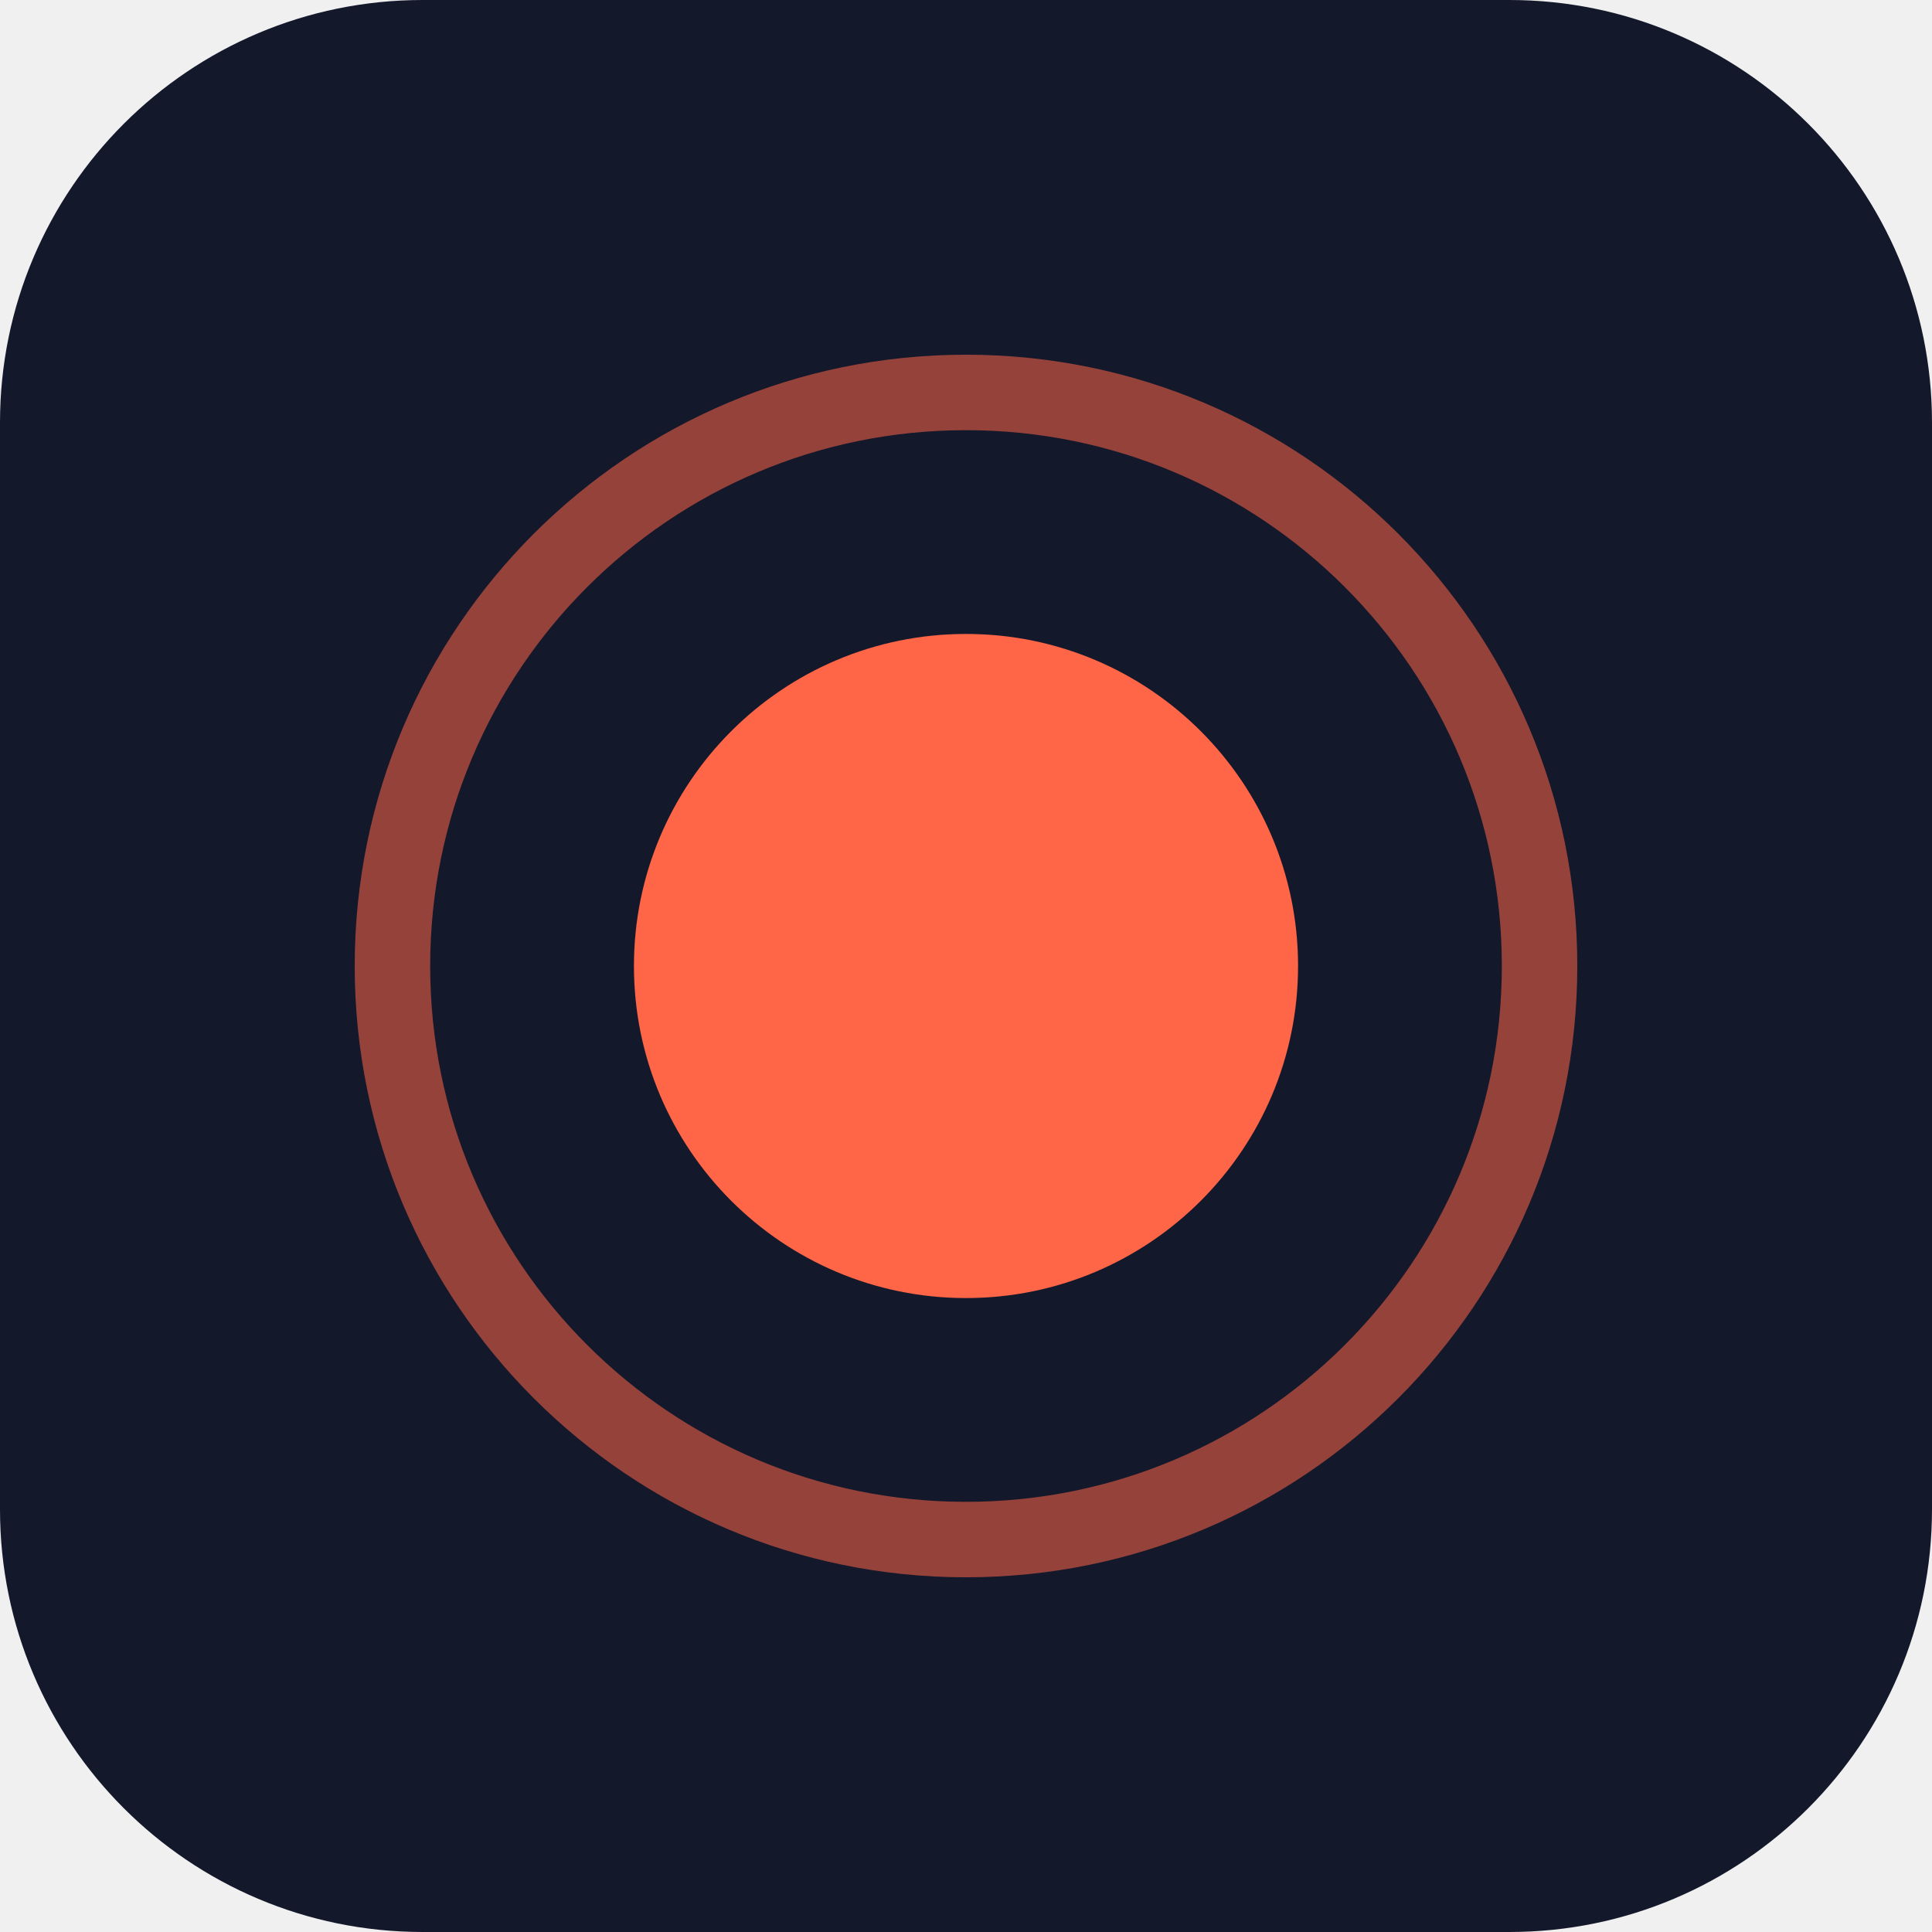
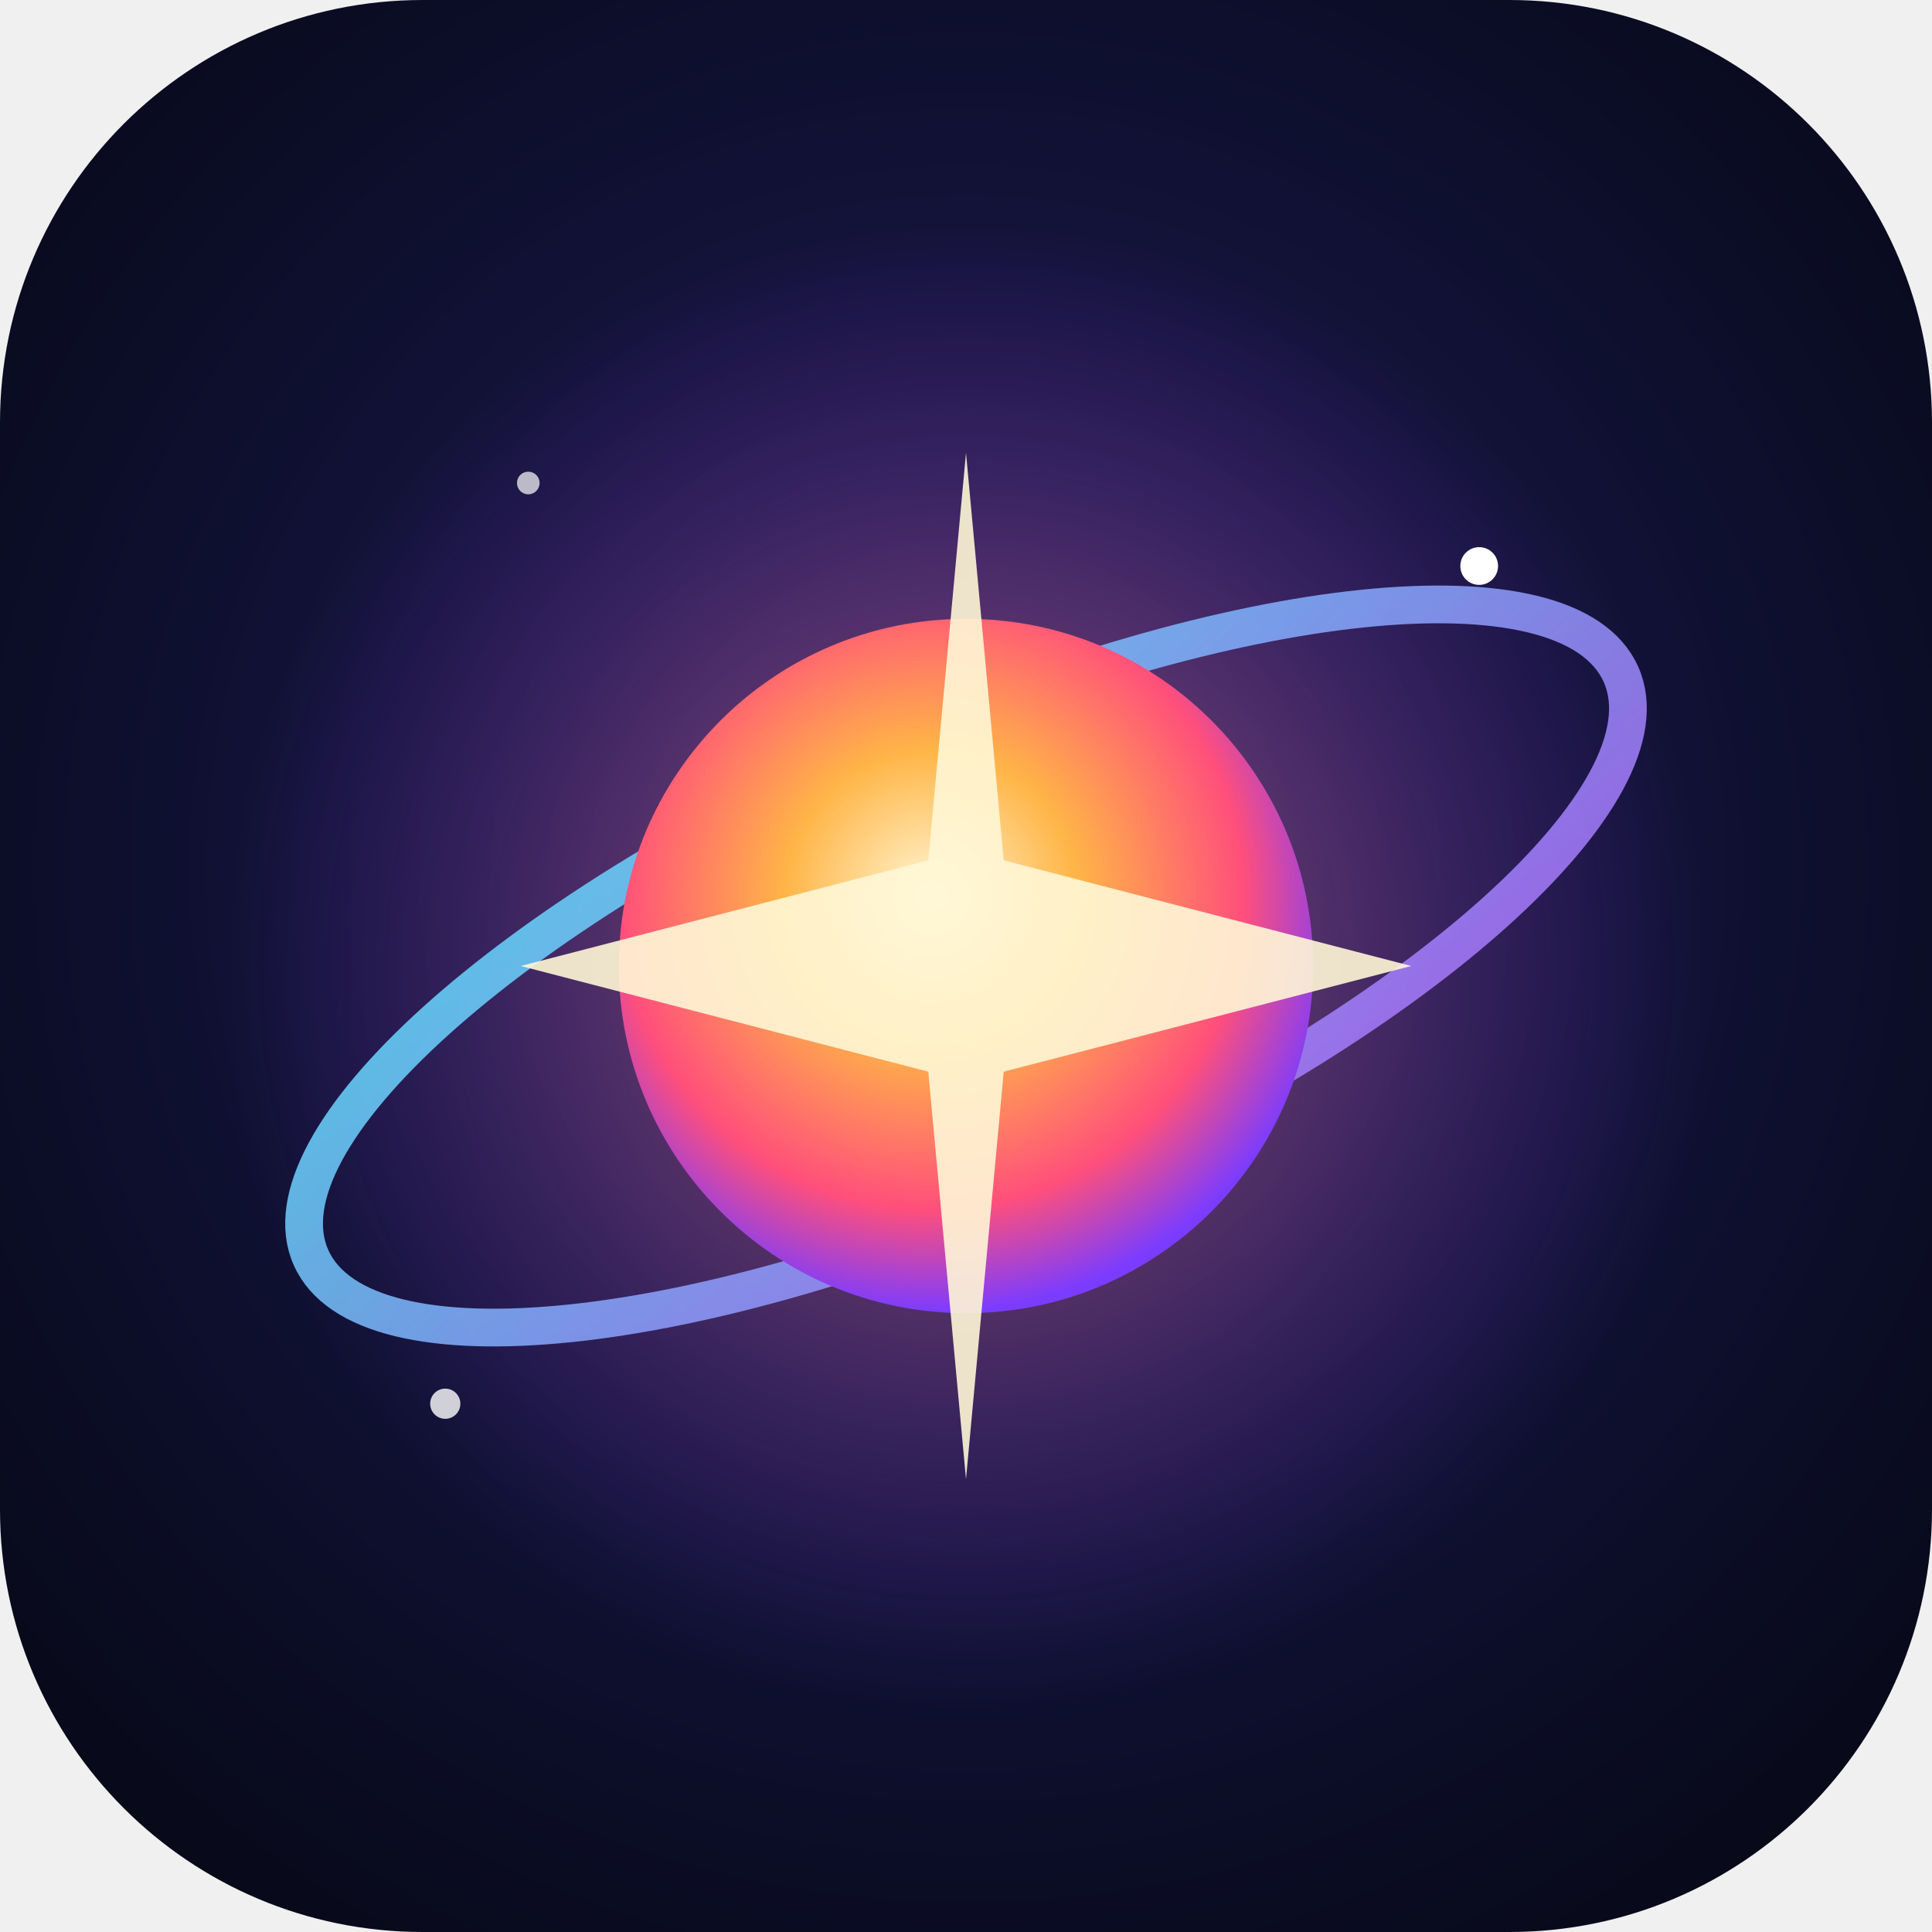
- <svg xmlns="http://www.w3.org/2000/svg" viewBox="0 0 64 64">
-   <rect width="64" height="64" rx="14" fill="#14182B" />
-   <circle cx="32" cy="32" r="19" fill="none" stroke="#FF6547" stroke-width="2.5" opacity=".55" />
-   <circle cx="32" cy="32" r="11" fill="#FF6547" />
+ <svg xmlns="http://www.w3.org/2000/svg" viewBox="0 0 512 512">
+   <defs>
+     <radialGradient id="bg" cx="50%" cy="45%" r="75%">
+       <stop offset="0" stop-color="#2A1B5E" />
+       <stop offset=".55" stop-color="#0E1030" />
+       <stop offset="1" stop-color="#05060F" />
+     </radialGradient>
+     <radialGradient id="core" cx="45%" cy="40%" r="60%">
+       <stop offset="0" stop-color="#FFF7D6" />
+       <stop offset=".35" stop-color="#FFB547" />
+       <stop offset=".75" stop-color="#FF4F7B" />
+       <stop offset="1" stop-color="#7B3CFF" />
+     </radialGradient>
+     <radialGradient id="halo">
+       <stop offset="0" stop-color="#FF8A5B" stop-opacity=".6" />
+       <stop offset="1" stop-color="#7B3CFF" stop-opacity="0" />
+     </radialGradient>
+     <linearGradient id="ring" x1="0" y1="0" x2="1" y2="1">
+       <stop offset="0" stop-color="#5EE7FF" />
+       <stop offset="1" stop-color="#B26BFF" />
+     </linearGradient>
+   </defs>
+   <rect width="512" height="512" rx="112" fill="url(#bg)" />
+   <circle cx="256" cy="256" r="200" fill="url(#halo)" />
+   <ellipse cx="256" cy="256" rx="190" ry="62" fill="none" stroke="url(#ring)" stroke-width="10" opacity=".85" transform="rotate(-24 256 256)" />
+   <circle cx="256" cy="256" r="92" fill="url(#core)" />
+   <path d="M256 120 l10 108 108 28 -108 28 -10 108 -10 -108 -108 -28 108 -28z" fill="#FFF7D6" opacity=".9" />
+   <circle cx="392" cy="150" r="5" fill="#fff" />
+   <circle cx="118" cy="372" r="4" fill="#fff" opacity=".8" />
+   <circle cx="140" cy="128" r="3" fill="#fff" opacity=".7" />
</svg>
